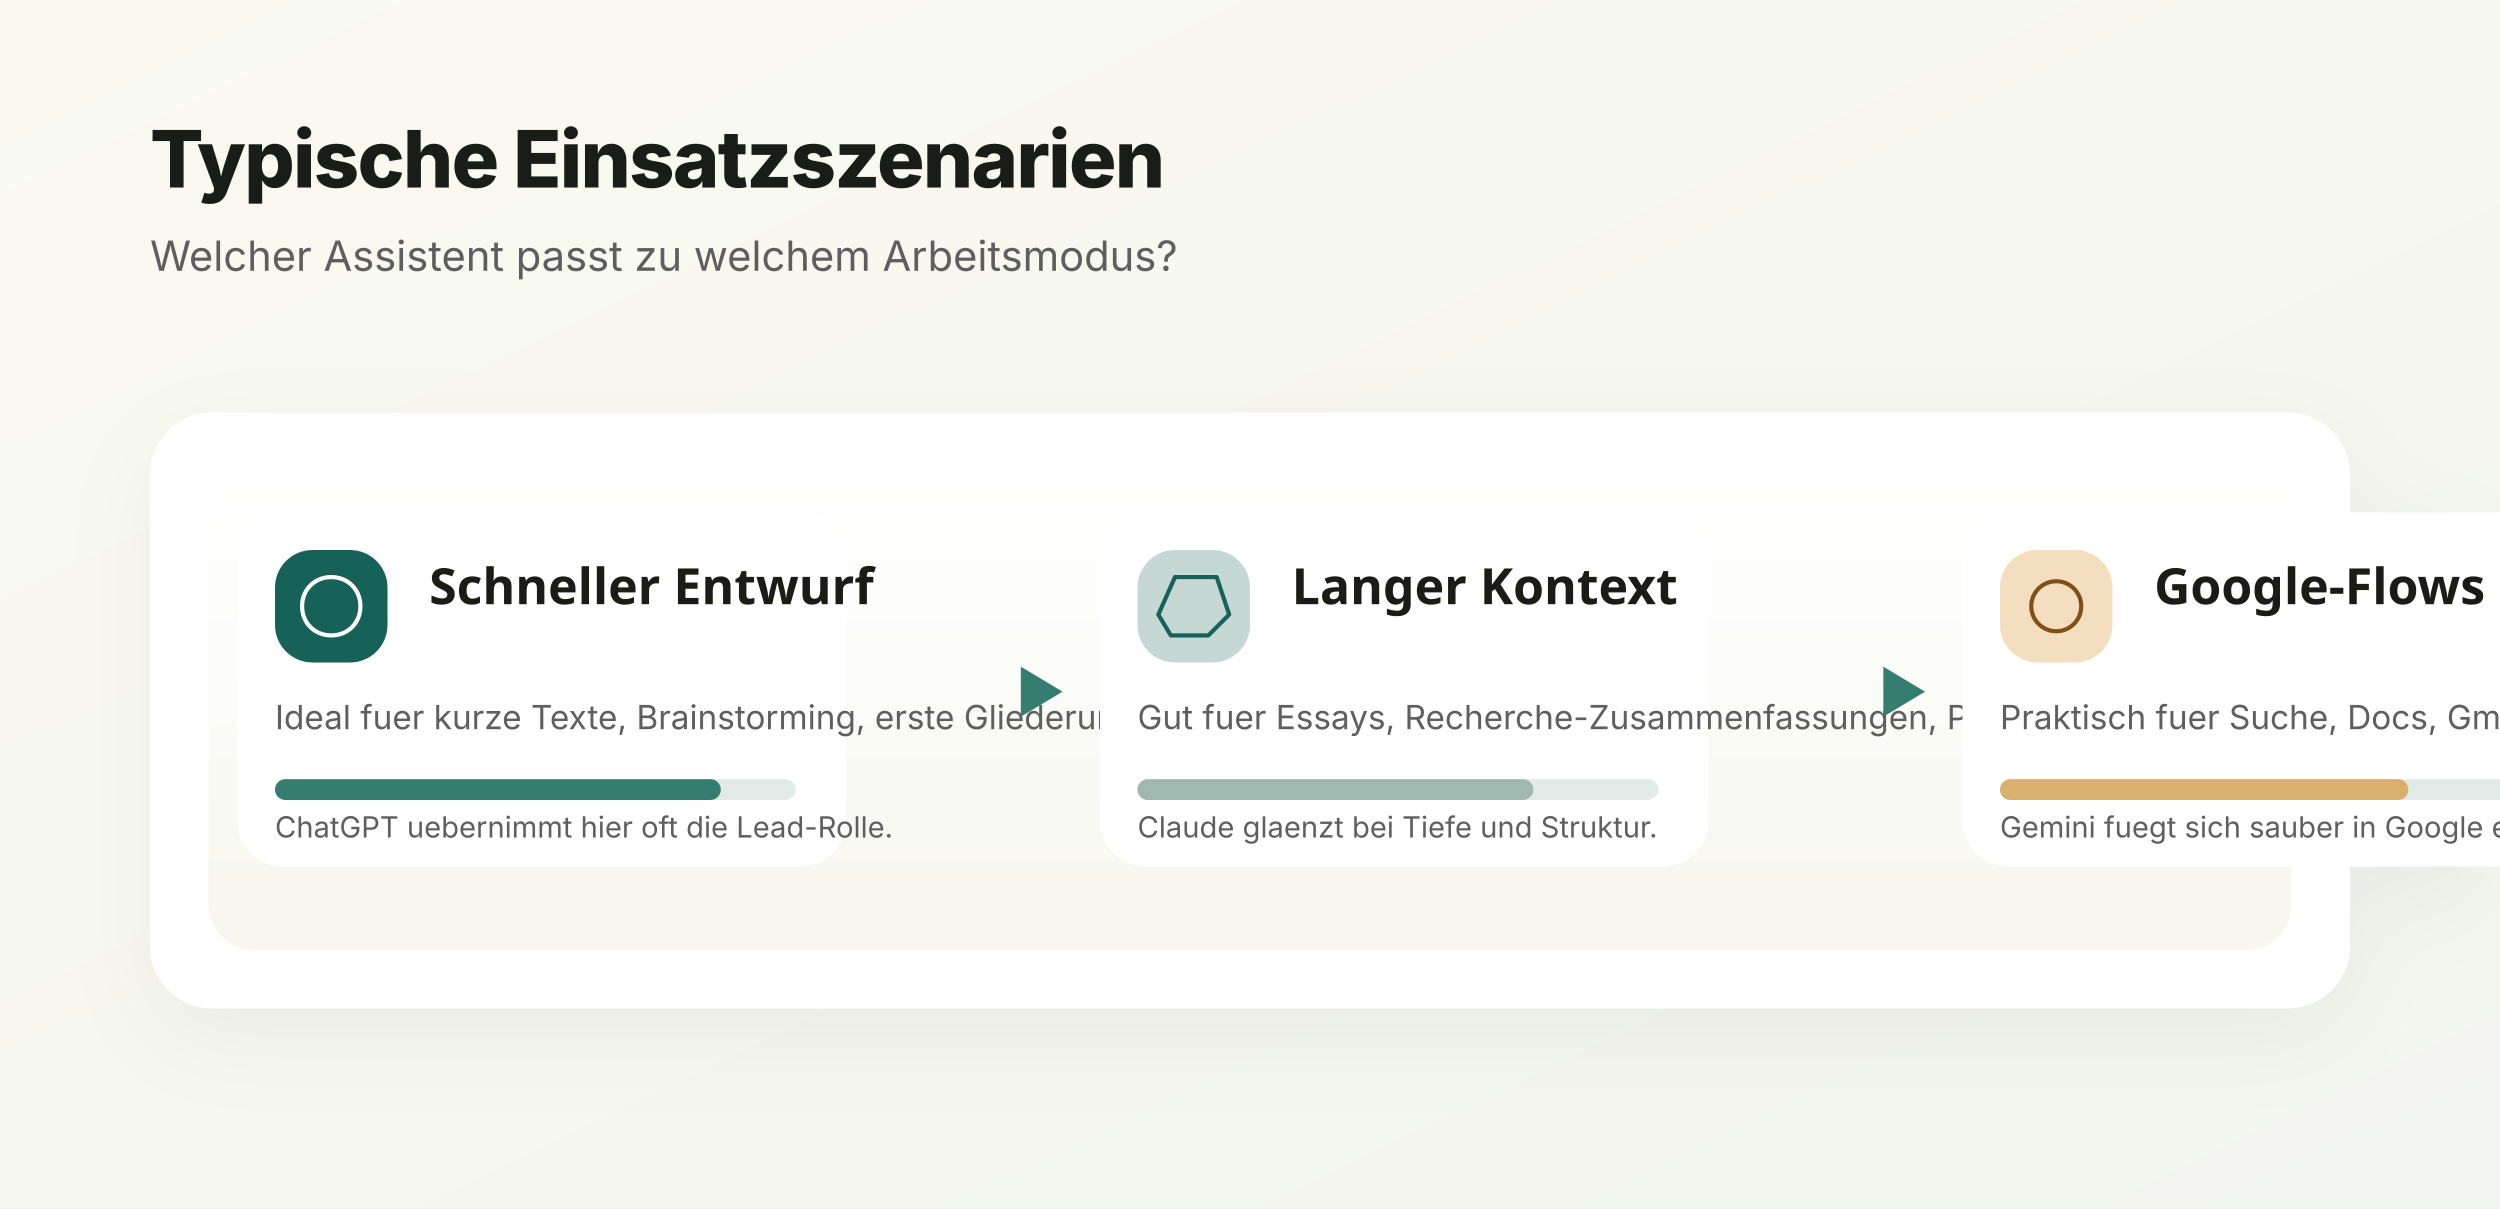
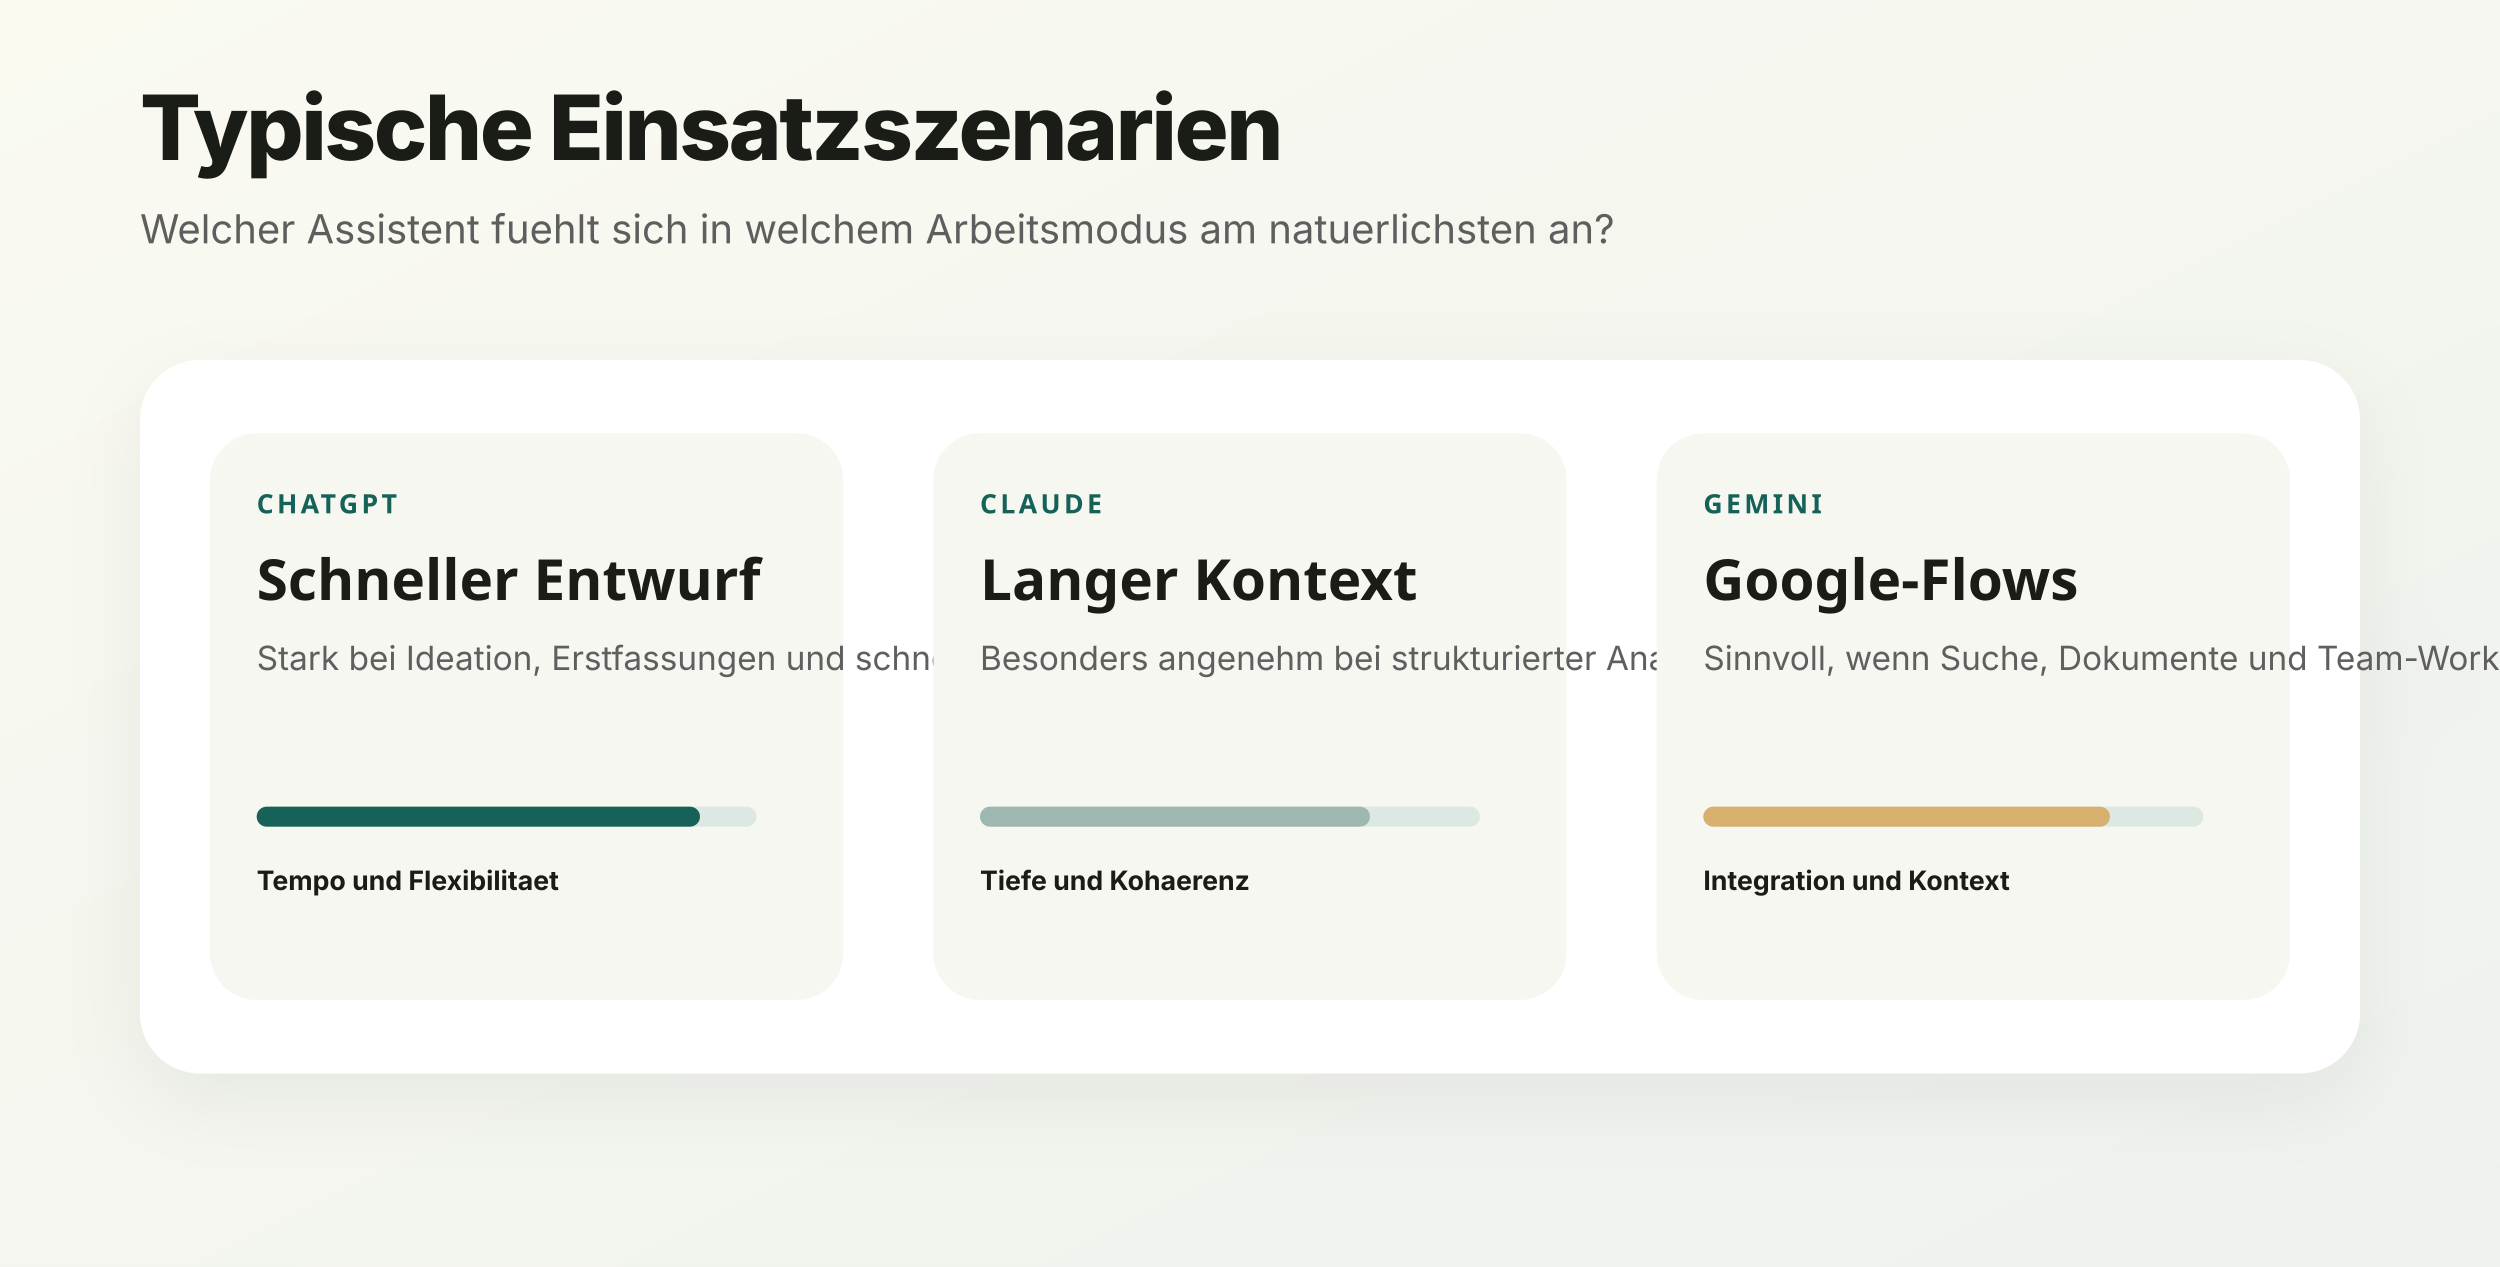
- <svg xmlns="http://www.w3.org/2000/svg" viewBox="0 0 1200 580" role="img" aria-label="Typische Einsatzszenarien fuer ChatGPT, Claude und Gemini">
+ <svg xmlns="http://www.w3.org/2000/svg" viewBox="0 0 1500 760" role="img" aria-label="Vergleich typischer Einsatzszenarien">
  <defs>
    <linearGradient id="bg" x1="0" y1="0" x2="1" y2="1">
      <stop offset="0%" stop-color="#fafaf1" />
-       <stop offset="100%" stop-color="#f2f4ef" />
+       <stop offset="100%" stop-color="#eef2ed" />
    </linearGradient>
-     <linearGradient id="panel" x1="0" y1="0" x2="0" y2="1">
-       <stop offset="0%" stop-color="#ffffff" />
-       <stop offset="100%" stop-color="#f7f7ef" />
-     </linearGradient>
-     <linearGradient id="line" x1="0" y1="0" x2="1" y2="0">
+     <linearGradient id="track" x1="0" y1="0" x2="1" y2="0">
      <stop offset="0%" stop-color="#176259" />
      <stop offset="100%" stop-color="#367b71" />
    </linearGradient>
    <filter id="shadow" x="-20%" y="-20%" width="140%" height="140%">
-       <feDropShadow dx="0" dy="14" stdDeviation="22" flood-color="#1a1c170b" />
+       <feDropShadow dx="0" dy="16" stdDeviation="24" flood-color="#1a1c170f" />
    </filter>
  </defs>
-   <rect width="1200" height="580" fill="url(#bg)" />
-   <text x="72" y="90" fill="#1a1c17" font-family="Plus Jakarta Sans, Inter, sans-serif" font-size="38" font-weight="800" letter-spacing="-0.8">Typische Einsatzszenarien</text>
-   <text x="72" y="130" fill="#5f5e5e" font-family="Inter, sans-serif" font-size="20">Welcher Assistent passt zu welchem Arbeitsmodus?</text>
-   <g transform="translate(72 198)" filter="url(#shadow)">
-     <rect width="1056" height="286" rx="30" fill="#ffffff" />
-     <rect x="28" y="28" width="1000" height="230" rx="22" fill="url(#panel)" />
-     <g transform="translate(42 48)">
-       <rect width="292" height="170" rx="22" fill="#ffffff" />
-       <rect x="18" y="18" width="54" height="54" rx="18" fill="#176259" />
-       <path d="M45 31c8 0 14 6 14 14s-6 14-14 14-14-6-14-14 6-14 14-14Z" fill="none" stroke="#fff" stroke-width="2" />
-       <text x="92" y="44" fill="#1a1c17" font-family="Plus Jakarta Sans, sans-serif" font-size="24" font-weight="800">Schneller Entwurf</text>
-       <text x="18" y="104" fill="#5f5e5e" font-family="Inter, sans-serif" font-size="16">Ideal fuer kurze Texte, Brainstorming, erste Gliederungen und schnelle Antworten.</text>
-       <rect x="18" y="128" width="250" height="10" rx="5" fill="#e3ebe8" />
-       <rect x="18" y="128" width="214" height="10" rx="5" fill="#367b71" />
-       <text x="18" y="156" fill="#5f5e5e" font-family="Inter, sans-serif" font-size="14">ChatGPT uebernimmt hier oft die Lead-Rolle.</text>
+   <rect width="1500" height="760" fill="url(#bg)" />
+   <text x="84" y="96" fill="#1a1c17" font-family="Plus Jakarta Sans, Inter, sans-serif" font-size="54" font-weight="800" letter-spacing="-1.4">Typische Einsatzszenarien</text>
+   <text x="84" y="146" fill="#5f5e5e" font-family="Inter, sans-serif" font-size="24">Welcher Assistent fuehlt sich in welchem Arbeitsmodus am natuerlichsten an?</text>
+   <g transform="translate(84 216)" filter="url(#shadow)">
+     <rect width="1332" height="428" rx="36" fill="#ffffff" />
+     <g transform="translate(42 44)">
+       <rect width="380" height="340" rx="28" fill="#f6f7f1" />
+       <text x="28" y="48" fill="#176259" font-family="Plus Jakarta Sans, sans-serif" font-size="16" font-weight="800" letter-spacing="2">CHATGPT</text>
+       <text x="28" y="100" fill="#1a1c17" font-family="Plus Jakarta Sans, sans-serif" font-size="34" font-weight="800">Schneller Entwurf</text>
+       <text x="28" y="142" fill="#5f5e5e" font-family="Inter, sans-serif" font-size="20">Stark bei Ideation, Erstfassungen und schnellen Richtungswechseln.</text>
+       <rect x="28" y="224" width="300" height="12" rx="6" fill="#dde8e3" />
+       <rect x="28" y="224" width="266" height="12" rx="6" fill="#176259" />
+       <text x="28" y="274" fill="#1a1c17" font-family="Inter, sans-serif" font-size="16" font-weight="700">Tempo und Flexibilitaet</text>
    </g>
-     <line x1="350" y1="134" x2="438" y2="134" stroke="url(#line)" stroke-width="6" stroke-linecap="round" />
-     <polygon points="438,134 418,122 418,146" fill="#367b71" />
-     <g transform="translate(456 48)">
-       <rect width="292" height="170" rx="22" fill="#ffffff" />
-       <rect x="18" y="18" width="54" height="54" rx="18" fill="#c5d8d4" />
-       <path d="M36 31h20l6 18-10 10H34l-6-10 8-18Z" fill="none" stroke="#176259" stroke-width="2" stroke-linejoin="round" />
-       <text x="92" y="44" fill="#1a1c17" font-family="Plus Jakarta Sans, sans-serif" font-size="24" font-weight="800">Langer Kontext</text>
-       <text x="18" y="104" fill="#5f5e5e" font-family="Inter, sans-serif" font-size="16">Gut fuer Essays, Recherche-Zusammenfassungen, Protokolle und praezises Refactoring.</text>
-       <rect x="18" y="128" width="250" height="10" rx="5" fill="#e3ebe8" />
-       <rect x="18" y="128" width="190" height="10" rx="5" fill="#9fb9b1" />
-       <text x="18" y="156" fill="#5f5e5e" font-family="Inter, sans-serif" font-size="14">Claude glaenzt bei Tiefe und Struktur.</text>
+     <g transform="translate(476 44)">
+       <rect width="380" height="340" rx="28" fill="#f6f7f1" />
+       <text x="28" y="48" fill="#176259" font-family="Plus Jakarta Sans, sans-serif" font-size="16" font-weight="800" letter-spacing="2">CLAUDE</text>
+       <text x="28" y="100" fill="#1a1c17" font-family="Plus Jakarta Sans, sans-serif" font-size="34" font-weight="800">Langer Kontext</text>
+       <text x="28" y="142" fill="#5f5e5e" font-family="Inter, sans-serif" font-size="20">Besonders angenehm bei strukturierter Analyse, langen Texten und Refactoring.</text>
+       <rect x="28" y="224" width="300" height="12" rx="6" fill="#dde8e3" />
+       <rect x="28" y="224" width="234" height="12" rx="6" fill="#9eb8b1" />
+       <text x="28" y="274" fill="#1a1c17" font-family="Inter, sans-serif" font-size="16" font-weight="700">Tiefe und Kohaerenz</text>
    </g>
-     <line x1="764" y1="134" x2="852" y2="134" stroke="url(#line)" stroke-width="6" stroke-linecap="round" />
-     <polygon points="852,134 832,122 832,146" fill="#367b71" />
-     <g transform="translate(870 48)">
-       <rect width="292" height="170" rx="22" fill="#ffffff" />
-       <rect x="18" y="18" width="54" height="54" rx="18" fill="#f3dfbf" />
-       <circle cx="45" cy="45" r="12" fill="none" stroke="#7f4f12" stroke-width="2" />
-       <text x="92" y="44" fill="#1a1c17" font-family="Plus Jakarta Sans, sans-serif" font-size="24" font-weight="800">Google-Flows</text>
-       <text x="18" y="104" fill="#5f5e5e" font-family="Inter, sans-serif" font-size="16">Praktisch fuer Suche, Docs, Gmail und Workflows im Google-Universum.</text>
-       <rect x="18" y="128" width="250" height="10" rx="5" fill="#e3ebe8" />
-       <rect x="18" y="128" width="196" height="10" rx="5" fill="#d9b06d" />
-       <text x="18" y="156" fill="#5f5e5e" font-family="Inter, sans-serif" font-size="14">Gemini fuegt sich sauber in Google ein.</text>
+     <g transform="translate(910 44)">
+       <rect width="380" height="340" rx="28" fill="#f6f7f1" />
+       <text x="28" y="48" fill="#176259" font-family="Plus Jakarta Sans, sans-serif" font-size="16" font-weight="800" letter-spacing="2">GEMINI</text>
+       <text x="28" y="100" fill="#1a1c17" font-family="Plus Jakarta Sans, sans-serif" font-size="34" font-weight="800">Google-Flows</text>
+       <text x="28" y="142" fill="#5f5e5e" font-family="Inter, sans-serif" font-size="20">Sinnvoll, wenn Suche, Dokumente und Team-Workflows nah zusammenliegen.</text>
+       <rect x="28" y="224" width="300" height="12" rx="6" fill="#dde8e3" />
+       <rect x="28" y="224" width="244" height="12" rx="6" fill="#d8b06d" />
+       <text x="28" y="274" fill="#1a1c17" font-family="Inter, sans-serif" font-size="16" font-weight="700">Integration und Kontext</text>
    </g>
+     <path d="M422 214H476" fill="none" stroke="url(#track)" stroke-width="6" stroke-linecap="round" />
+     <path d="M856 214H910" fill="none" stroke="url(#track)" stroke-width="6" stroke-linecap="round" />
  </g>
</svg>
